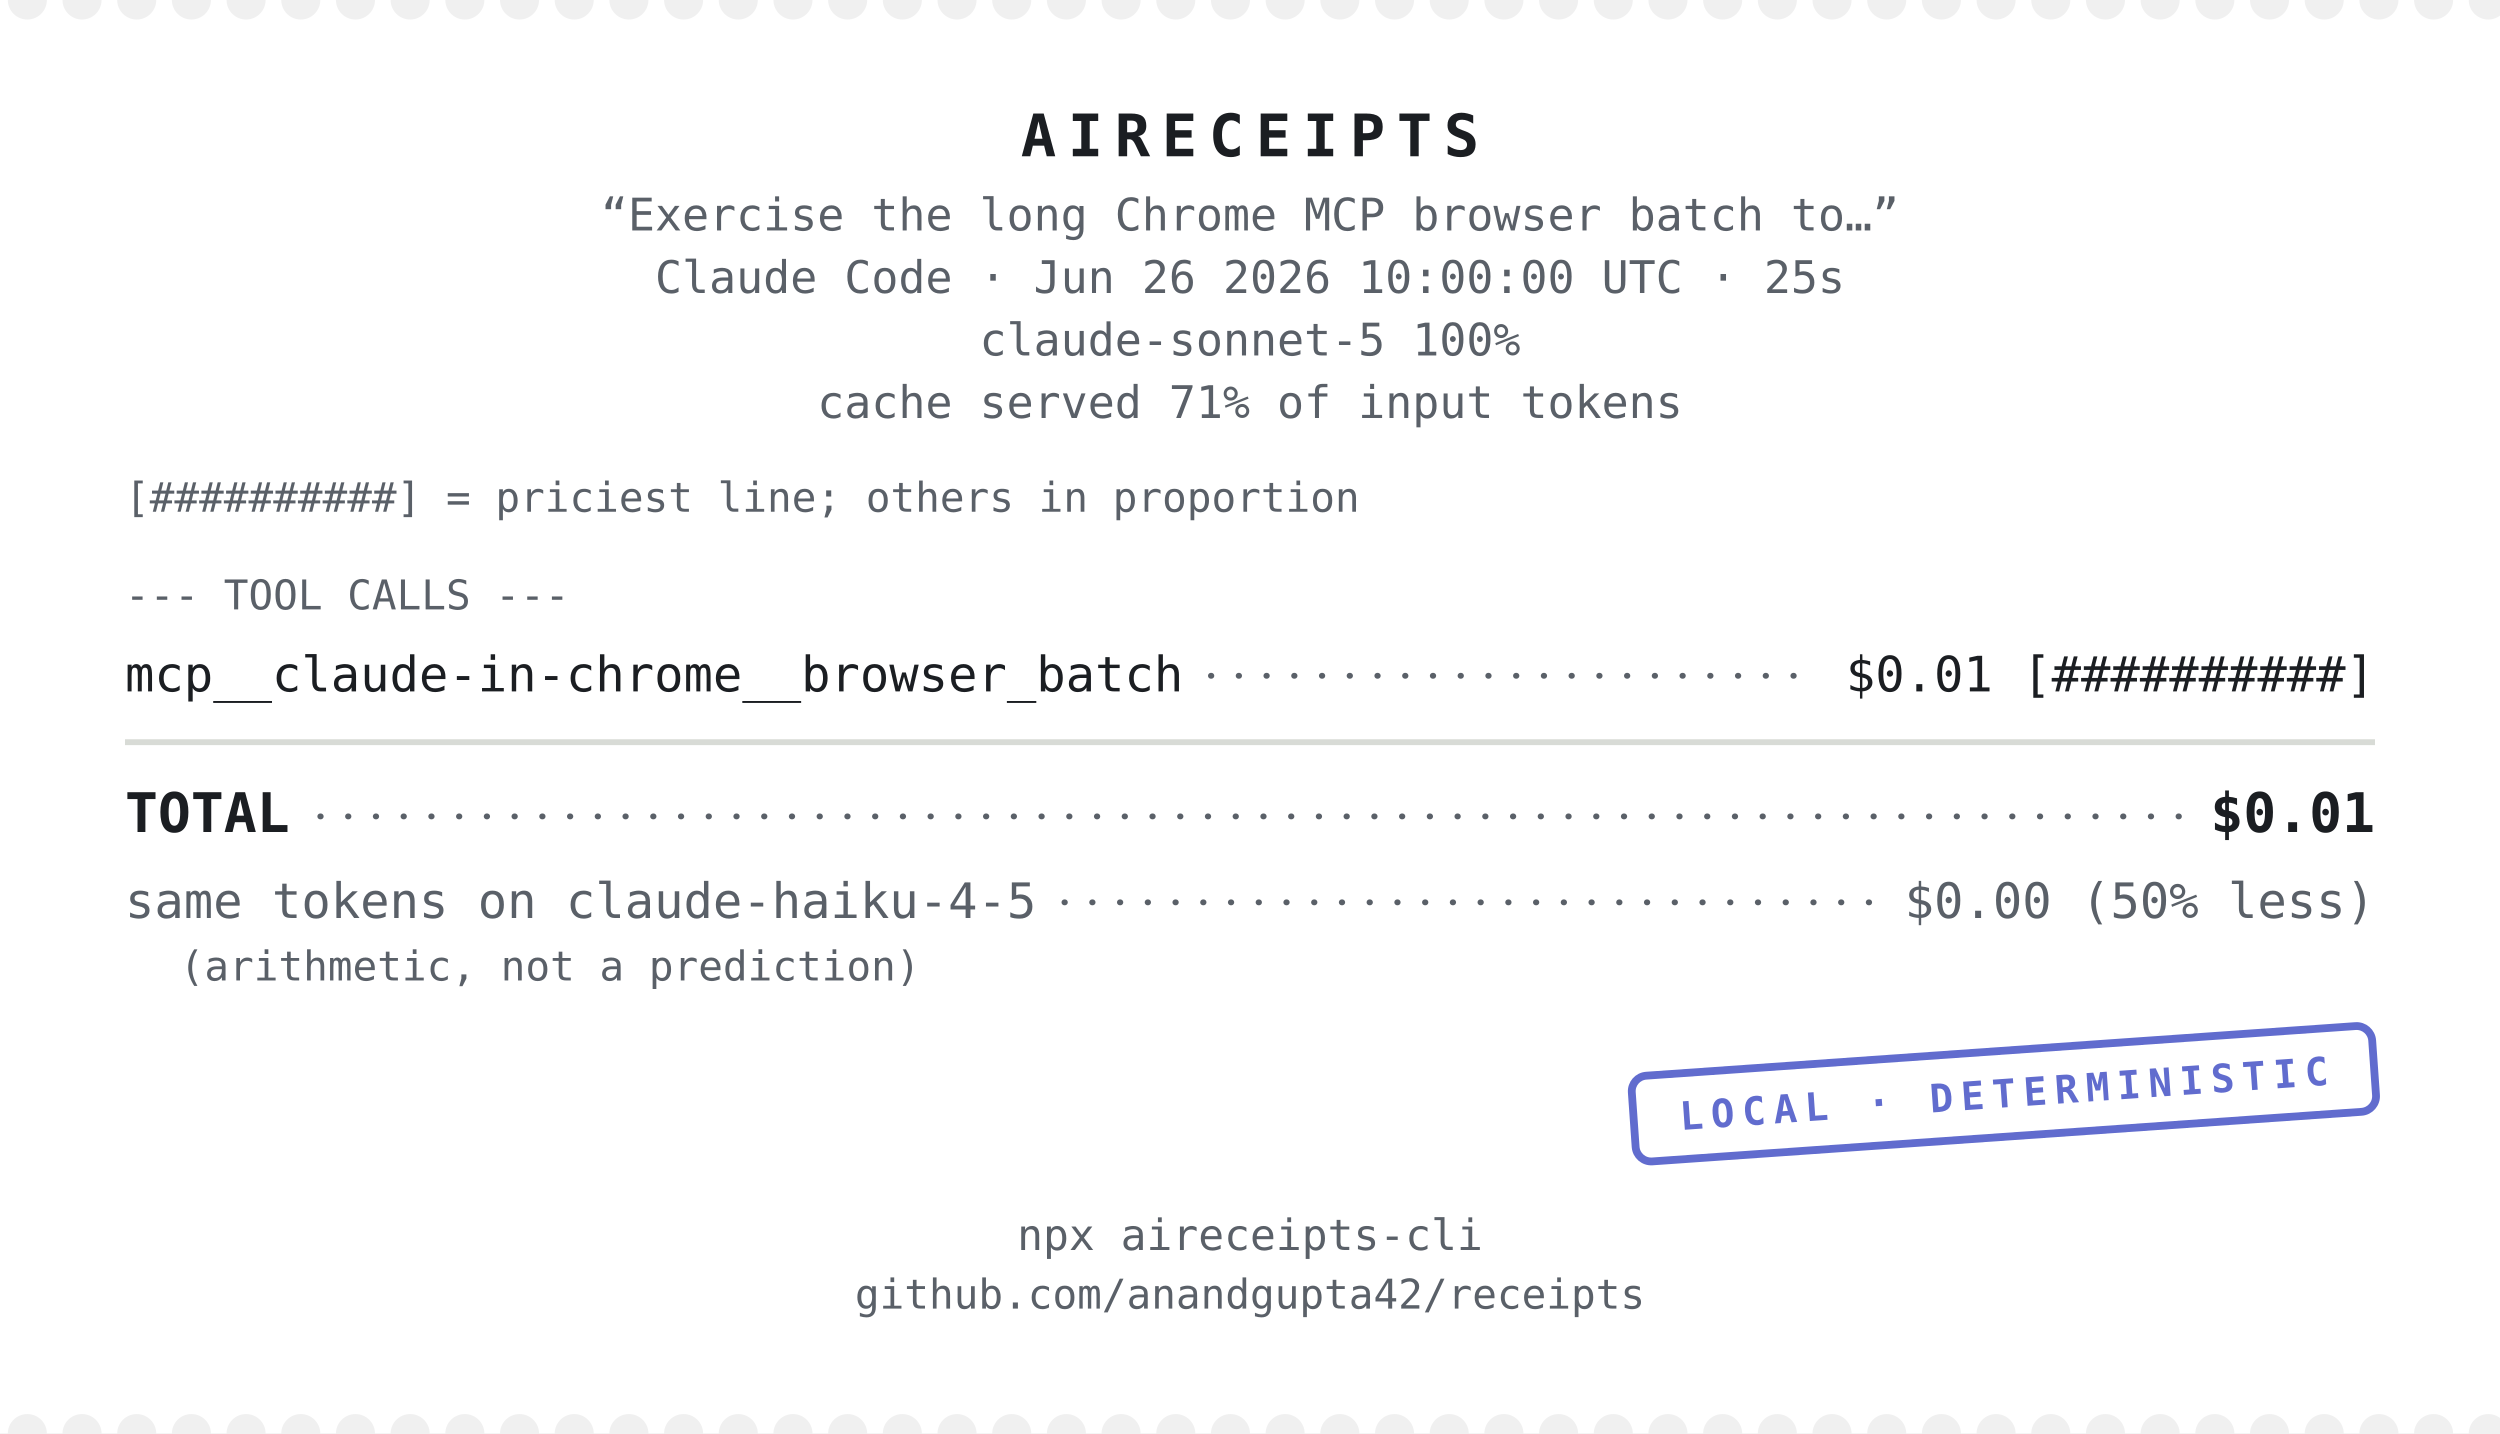
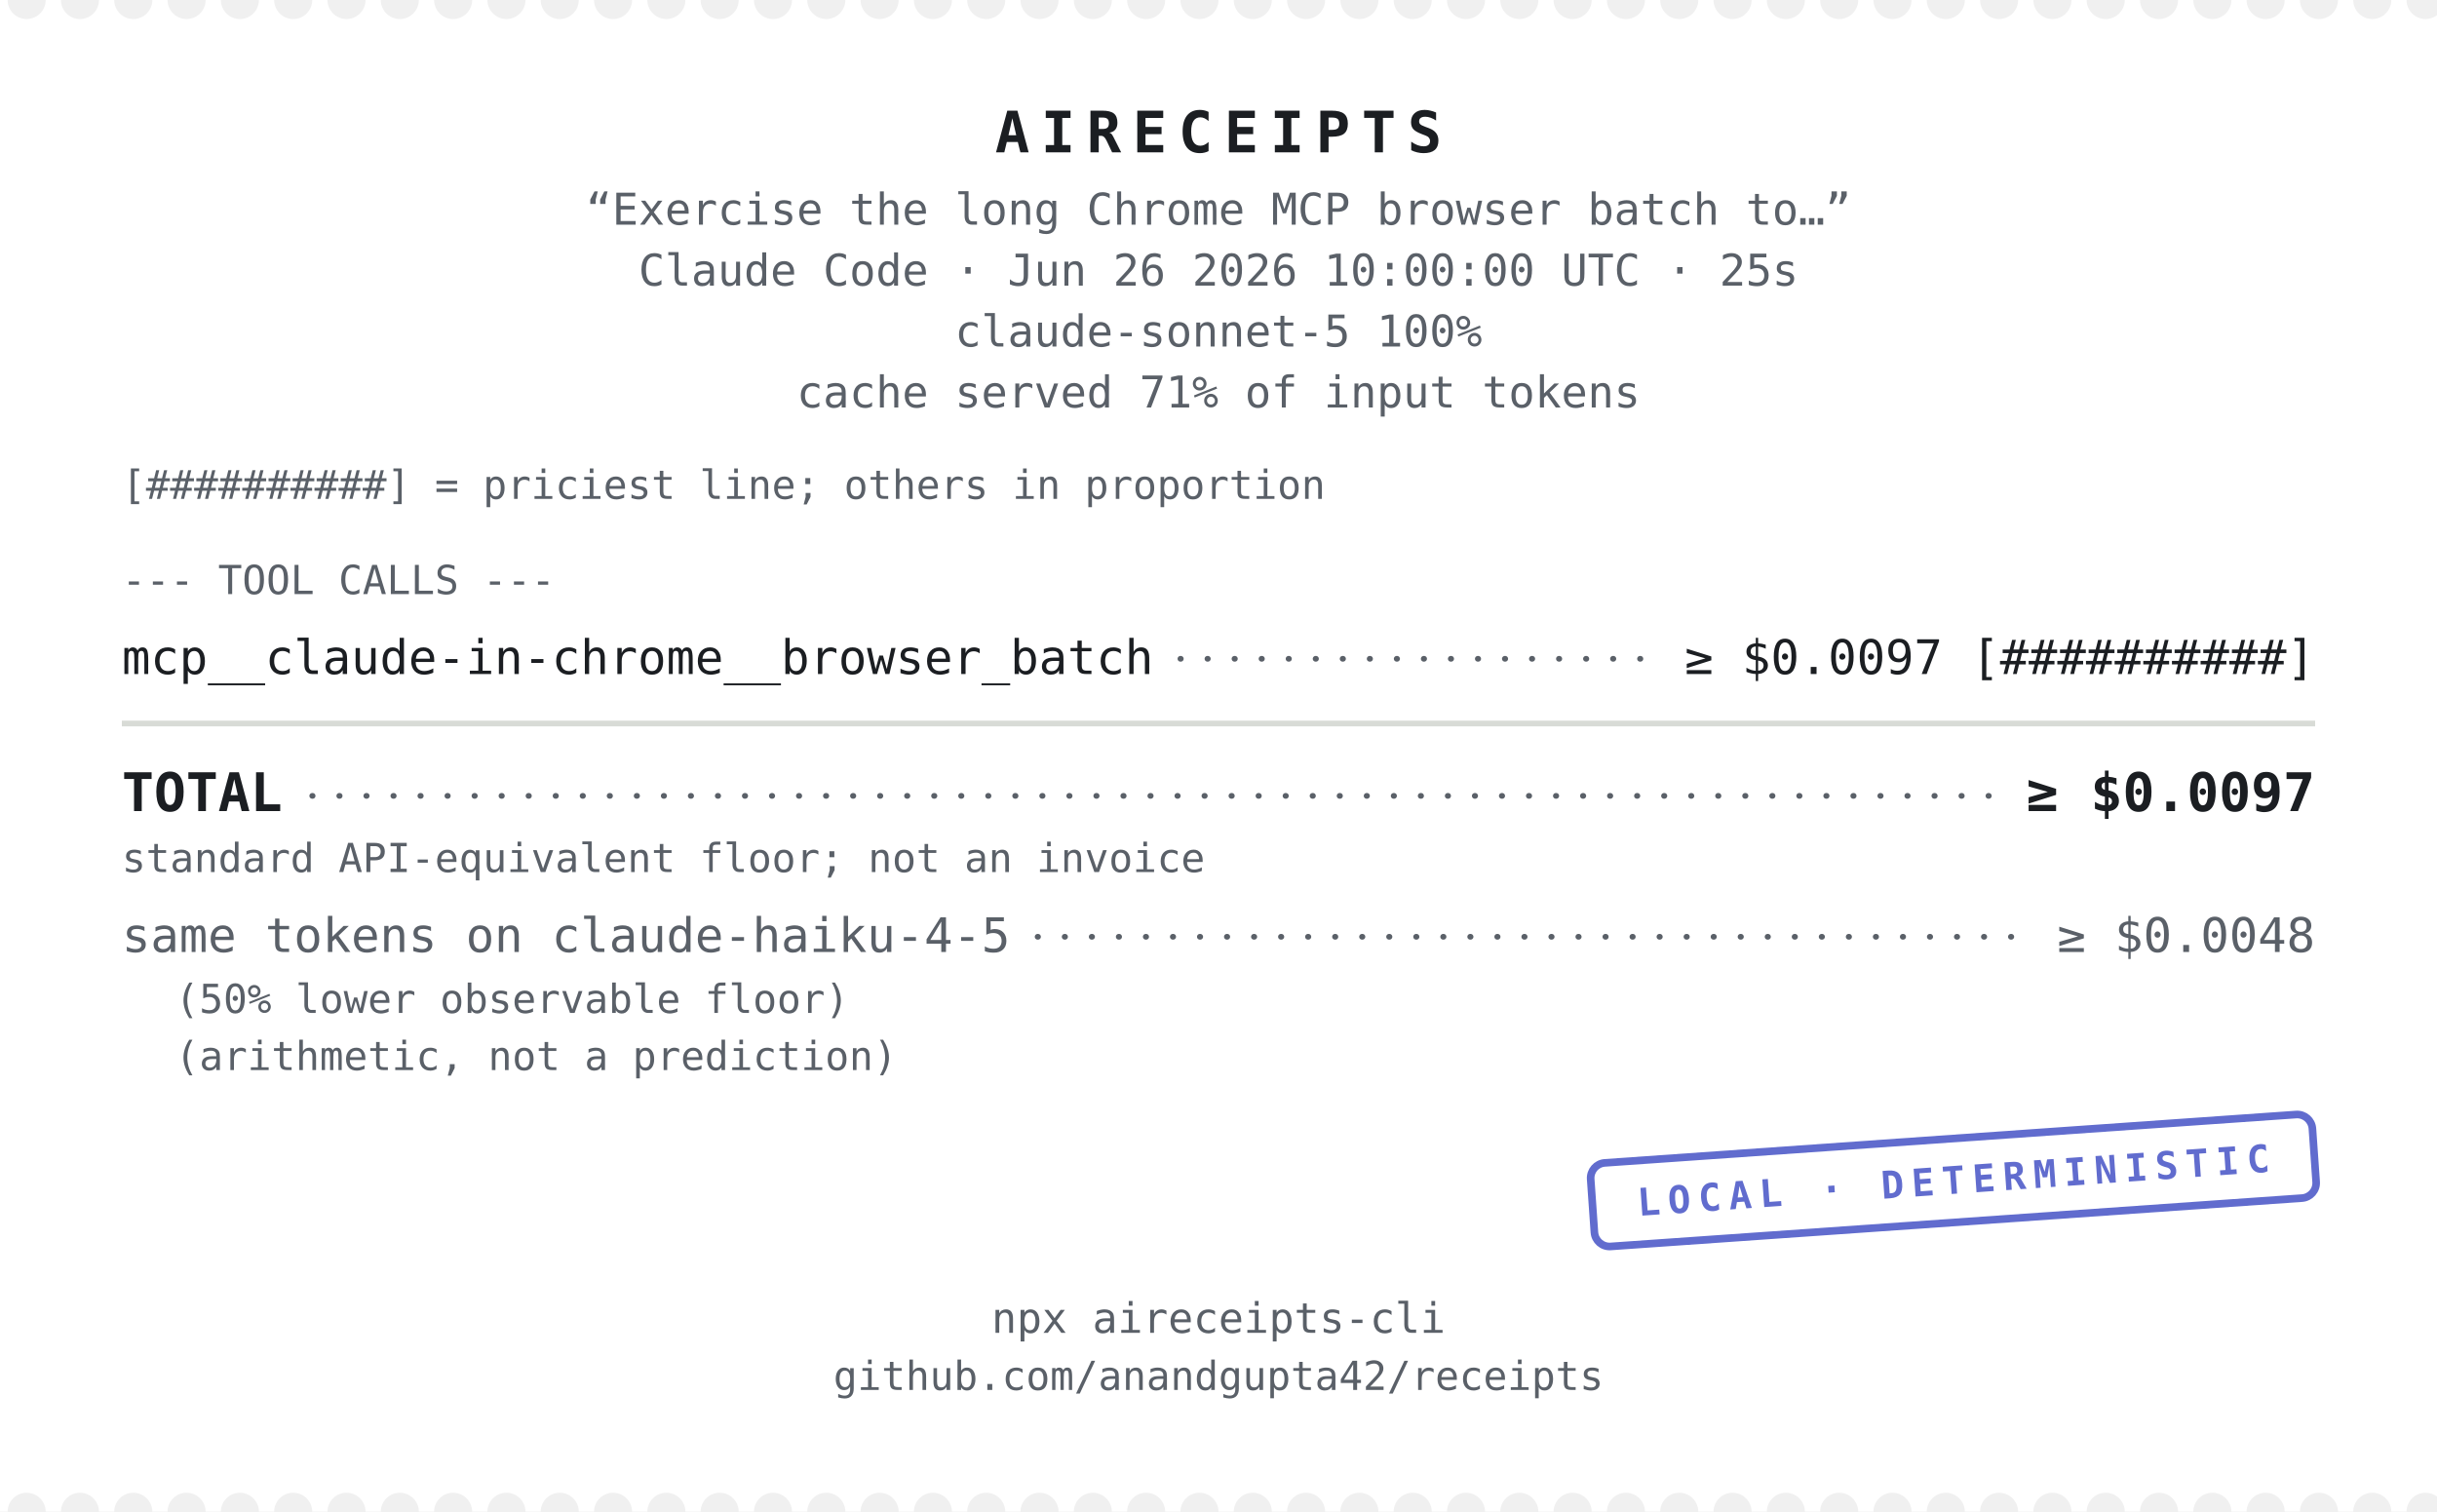
- <svg xmlns="http://www.w3.org/2000/svg" width="640" height="367" viewBox="0 0 640 367" font-family="&quot;SF Mono&quot;,&quot;Cascadia Code&quot;,&quot;JetBrains Mono&quot;,Menlo,Consolas,monospace" role="img" aria-label="aireceipts cost receipt">
+ <svg xmlns="http://www.w3.org/2000/svg" width="640" height="397" viewBox="0 0 640 397" font-family="&quot;SF Mono&quot;,&quot;Cascadia Code&quot;,&quot;JetBrains Mono&quot;,Menlo,Consolas,monospace" role="img" aria-label="aireceipts cost receipt">
  <g transform="translate(0 0)">
    <defs>
-       <mask id="perf-0" maskUnits="userSpaceOnUse" x="-5" y="-5" width="650" height="377">
-         <rect x="0" y="0" width="640" height="367" fill="#FFFFFF" />
+       <mask id="perf-0" maskUnits="userSpaceOnUse" x="-5" y="-5" width="650" height="407">
+         <rect x="0" y="0" width="640" height="397" fill="#FFFFFF" />
        <g class="perf-top">
          <circle cx="7" cy="0" r="5" fill="#000000" />
          <circle cx="21" cy="0" r="5" fill="#000000" />
          <circle cx="35" cy="0" r="5" fill="#000000" />
          <circle cx="49" cy="0" r="5" fill="#000000" />
          <circle cx="63" cy="0" r="5" fill="#000000" />
          <circle cx="77" cy="0" r="5" fill="#000000" />
          <circle cx="91" cy="0" r="5" fill="#000000" />
          <circle cx="105" cy="0" r="5" fill="#000000" />
          <circle cx="119" cy="0" r="5" fill="#000000" />
          <circle cx="133" cy="0" r="5" fill="#000000" />
          <circle cx="147" cy="0" r="5" fill="#000000" />
          <circle cx="161" cy="0" r="5" fill="#000000" />
          <circle cx="175" cy="0" r="5" fill="#000000" />
          <circle cx="189" cy="0" r="5" fill="#000000" />
          <circle cx="203" cy="0" r="5" fill="#000000" />
          <circle cx="217" cy="0" r="5" fill="#000000" />
          <circle cx="231" cy="0" r="5" fill="#000000" />
          <circle cx="245" cy="0" r="5" fill="#000000" />
          <circle cx="259" cy="0" r="5" fill="#000000" />
          <circle cx="273" cy="0" r="5" fill="#000000" />
          <circle cx="287" cy="0" r="5" fill="#000000" />
          <circle cx="301" cy="0" r="5" fill="#000000" />
          <circle cx="315" cy="0" r="5" fill="#000000" />
          <circle cx="329" cy="0" r="5" fill="#000000" />
          <circle cx="343" cy="0" r="5" fill="#000000" />
          <circle cx="357" cy="0" r="5" fill="#000000" />
          <circle cx="371" cy="0" r="5" fill="#000000" />
          <circle cx="385" cy="0" r="5" fill="#000000" />
          <circle cx="399" cy="0" r="5" fill="#000000" />
          <circle cx="413" cy="0" r="5" fill="#000000" />
          <circle cx="427" cy="0" r="5" fill="#000000" />
          <circle cx="441" cy="0" r="5" fill="#000000" />
          <circle cx="455" cy="0" r="5" fill="#000000" />
          <circle cx="469" cy="0" r="5" fill="#000000" />
          <circle cx="483" cy="0" r="5" fill="#000000" />
          <circle cx="497" cy="0" r="5" fill="#000000" />
          <circle cx="511" cy="0" r="5" fill="#000000" />
          <circle cx="525" cy="0" r="5" fill="#000000" />
          <circle cx="539" cy="0" r="5" fill="#000000" />
          <circle cx="553" cy="0" r="5" fill="#000000" />
          <circle cx="567" cy="0" r="5" fill="#000000" />
          <circle cx="581" cy="0" r="5" fill="#000000" />
          <circle cx="595" cy="0" r="5" fill="#000000" />
          <circle cx="609" cy="0" r="5" fill="#000000" />
          <circle cx="623" cy="0" r="5" fill="#000000" />
          <circle cx="637" cy="0" r="5" fill="#000000" />
        </g>
        <g class="perf-bottom">
-           <circle cx="7" cy="367" r="5" fill="#000000" />
-           <circle cx="21" cy="367" r="5" fill="#000000" />
-           <circle cx="35" cy="367" r="5" fill="#000000" />
-           <circle cx="49" cy="367" r="5" fill="#000000" />
-           <circle cx="63" cy="367" r="5" fill="#000000" />
-           <circle cx="77" cy="367" r="5" fill="#000000" />
-           <circle cx="91" cy="367" r="5" fill="#000000" />
-           <circle cx="105" cy="367" r="5" fill="#000000" />
-           <circle cx="119" cy="367" r="5" fill="#000000" />
-           <circle cx="133" cy="367" r="5" fill="#000000" />
-           <circle cx="147" cy="367" r="5" fill="#000000" />
-           <circle cx="161" cy="367" r="5" fill="#000000" />
-           <circle cx="175" cy="367" r="5" fill="#000000" />
-           <circle cx="189" cy="367" r="5" fill="#000000" />
-           <circle cx="203" cy="367" r="5" fill="#000000" />
-           <circle cx="217" cy="367" r="5" fill="#000000" />
-           <circle cx="231" cy="367" r="5" fill="#000000" />
-           <circle cx="245" cy="367" r="5" fill="#000000" />
-           <circle cx="259" cy="367" r="5" fill="#000000" />
-           <circle cx="273" cy="367" r="5" fill="#000000" />
-           <circle cx="287" cy="367" r="5" fill="#000000" />
-           <circle cx="301" cy="367" r="5" fill="#000000" />
-           <circle cx="315" cy="367" r="5" fill="#000000" />
-           <circle cx="329" cy="367" r="5" fill="#000000" />
-           <circle cx="343" cy="367" r="5" fill="#000000" />
-           <circle cx="357" cy="367" r="5" fill="#000000" />
-           <circle cx="371" cy="367" r="5" fill="#000000" />
-           <circle cx="385" cy="367" r="5" fill="#000000" />
-           <circle cx="399" cy="367" r="5" fill="#000000" />
-           <circle cx="413" cy="367" r="5" fill="#000000" />
-           <circle cx="427" cy="367" r="5" fill="#000000" />
-           <circle cx="441" cy="367" r="5" fill="#000000" />
-           <circle cx="455" cy="367" r="5" fill="#000000" />
-           <circle cx="469" cy="367" r="5" fill="#000000" />
-           <circle cx="483" cy="367" r="5" fill="#000000" />
-           <circle cx="497" cy="367" r="5" fill="#000000" />
-           <circle cx="511" cy="367" r="5" fill="#000000" />
-           <circle cx="525" cy="367" r="5" fill="#000000" />
-           <circle cx="539" cy="367" r="5" fill="#000000" />
-           <circle cx="553" cy="367" r="5" fill="#000000" />
-           <circle cx="567" cy="367" r="5" fill="#000000" />
-           <circle cx="581" cy="367" r="5" fill="#000000" />
-           <circle cx="595" cy="367" r="5" fill="#000000" />
-           <circle cx="609" cy="367" r="5" fill="#000000" />
-           <circle cx="623" cy="367" r="5" fill="#000000" />
-           <circle cx="637" cy="367" r="5" fill="#000000" />
+           <circle cx="7" cy="397" r="5" fill="#000000" />
+           <circle cx="21" cy="397" r="5" fill="#000000" />
+           <circle cx="35" cy="397" r="5" fill="#000000" />
+           <circle cx="49" cy="397" r="5" fill="#000000" />
+           <circle cx="63" cy="397" r="5" fill="#000000" />
+           <circle cx="77" cy="397" r="5" fill="#000000" />
+           <circle cx="91" cy="397" r="5" fill="#000000" />
+           <circle cx="105" cy="397" r="5" fill="#000000" />
+           <circle cx="119" cy="397" r="5" fill="#000000" />
+           <circle cx="133" cy="397" r="5" fill="#000000" />
+           <circle cx="147" cy="397" r="5" fill="#000000" />
+           <circle cx="161" cy="397" r="5" fill="#000000" />
+           <circle cx="175" cy="397" r="5" fill="#000000" />
+           <circle cx="189" cy="397" r="5" fill="#000000" />
+           <circle cx="203" cy="397" r="5" fill="#000000" />
+           <circle cx="217" cy="397" r="5" fill="#000000" />
+           <circle cx="231" cy="397" r="5" fill="#000000" />
+           <circle cx="245" cy="397" r="5" fill="#000000" />
+           <circle cx="259" cy="397" r="5" fill="#000000" />
+           <circle cx="273" cy="397" r="5" fill="#000000" />
+           <circle cx="287" cy="397" r="5" fill="#000000" />
+           <circle cx="301" cy="397" r="5" fill="#000000" />
+           <circle cx="315" cy="397" r="5" fill="#000000" />
+           <circle cx="329" cy="397" r="5" fill="#000000" />
+           <circle cx="343" cy="397" r="5" fill="#000000" />
+           <circle cx="357" cy="397" r="5" fill="#000000" />
+           <circle cx="371" cy="397" r="5" fill="#000000" />
+           <circle cx="385" cy="397" r="5" fill="#000000" />
+           <circle cx="399" cy="397" r="5" fill="#000000" />
+           <circle cx="413" cy="397" r="5" fill="#000000" />
+           <circle cx="427" cy="397" r="5" fill="#000000" />
+           <circle cx="441" cy="397" r="5" fill="#000000" />
+           <circle cx="455" cy="397" r="5" fill="#000000" />
+           <circle cx="469" cy="397" r="5" fill="#000000" />
+           <circle cx="483" cy="397" r="5" fill="#000000" />
+           <circle cx="497" cy="397" r="5" fill="#000000" />
+           <circle cx="511" cy="397" r="5" fill="#000000" />
+           <circle cx="525" cy="397" r="5" fill="#000000" />
+           <circle cx="539" cy="397" r="5" fill="#000000" />
+           <circle cx="553" cy="397" r="5" fill="#000000" />
+           <circle cx="567" cy="397" r="5" fill="#000000" />
+           <circle cx="581" cy="397" r="5" fill="#000000" />
+           <circle cx="595" cy="397" r="5" fill="#000000" />
+           <circle cx="609" cy="397" r="5" fill="#000000" />
+           <circle cx="623" cy="397" r="5" fill="#000000" />
+           <circle cx="637" cy="397" r="5" fill="#000000" />
        </g>
      </mask>
    </defs>
-     <rect x="0" y="0" width="640" height="367" fill="#FFFFFF" mask="url(#perf-0)" />
+     <rect x="0" y="0" width="640" height="397" fill="#FFFFFF" mask="url(#perf-0)" />
    <text x="320" y="40" font-size="15" fill="#1B1E22" text-anchor="middle" font-weight="700" letter-spacing="3">AIRECEIPTS</text>
    <text x="320" y="59" font-size="11.5" fill="#5A6068" text-anchor="middle">“Exercise the long Chrome MCP browser batch to…”</text>
    <text x="320" y="75" font-size="11.5" fill="#5A6068" text-anchor="middle">Claude Code · Jun 26 2026 10:00:00 UTC · 25s</text>
    <text x="320" y="91" font-size="11.5" fill="#5A6068" text-anchor="middle">claude-sonnet-5 100%</text>
    <text x="320" y="107" font-size="11.5" fill="#5A6068" text-anchor="middle">cache served 71% of input tokens</text>
    <text x="32" y="131" font-size="10.5" fill="#5A6068" text-anchor="start">[##########] = priciest line; others in proportion</text>
    <text x="32" y="156" font-size="10.5" fill="#5A6068" text-anchor="start">--- TOOL CALLS ---</text>
    <text x="32" y="177" font-size="12.5" fill="#1B1E22" text-anchor="start">mcp__claude-in-chrome__browser_batch</text>
-     <text x="608" y="177" font-size="12.5" fill="#1B1E22" text-anchor="end">$0.01 [##########]</text>
-     <line x1="310" y1="173" x2="465" y2="173" stroke="#5A6068" stroke-width="1.5" stroke-linecap="round" stroke-dasharray="0.1 7" />
+     <text x="608" y="177" font-size="12.5" fill="#1B1E22" text-anchor="end">≥ $0.0097 [##########]</text>
+     <line x1="310" y1="173" x2="435" y2="173" stroke="#5A6068" stroke-width="1.5" stroke-linecap="round" stroke-dasharray="0.1 7" />
    <line x1="32" y1="190" x2="608" y2="190" stroke="#D8DBD6" stroke-width="1.5" />
    <text x="32" y="213" font-size="14" fill="#1B1E22" text-anchor="start" font-weight="700">TOTAL</text>
-     <text x="608" y="213" font-size="14" fill="#1B1E22" text-anchor="end" font-weight="700">$0.01</text>
-     <line x1="82" y1="209" x2="558" y2="209" stroke="#5A6068" stroke-width="1.5" stroke-linecap="round" stroke-dasharray="0.1 7" />
-     <text x="32" y="235" font-size="12.5" fill="#5A6068" text-anchor="start" font-weight="400">same tokens on claude-haiku-4-5</text>
-     <text x="608" y="235" font-size="12.5" fill="#5A6068" text-anchor="end" font-weight="400">$0.00 (50% less)</text>
-     <line x1="272.5" y1="231" x2="480" y2="231" stroke="#5A6068" stroke-width="1.5" stroke-linecap="round" stroke-dasharray="0.1 7" />
-     <text x="46" y="251" font-size="10.5" fill="#5A6068" text-anchor="start">(arithmetic, not a prediction)</text>
-     <g class="stamp" opacity="0.8" transform="rotate(-4 513 280)">
-       <rect x="418" y="269" width="190" height="22" rx="4" fill="none" stroke="#3947C2" stroke-width="2" />
-       <text x="513" y="283.5" font-size="10" fill="#3947C2" text-anchor="middle" font-weight="700" letter-spacing="2">LOCAL · DETERMINISTIC</text>
+     <text x="608" y="213" font-size="14" fill="#1B1E22" text-anchor="end" font-weight="700">≥ $0.0097</text>
+     <line x1="82" y1="209" x2="524.4" y2="209" stroke="#5A6068" stroke-width="1.5" stroke-linecap="round" stroke-dasharray="0.1 7" />
+     <text x="32" y="229" font-size="10.5" fill="#5A6068" text-anchor="start">standard API-equivalent floor; not an invoice</text>
+     <text x="32" y="250" font-size="12.5" fill="#5A6068" text-anchor="start" font-weight="400">same tokens on claude-haiku-4-5</text>
+     <text x="608" y="250" font-size="12.5" fill="#5A6068" text-anchor="end" font-weight="400">≥ $0.0048</text>
+     <line x1="272.5" y1="246" x2="532.5" y2="246" stroke="#5A6068" stroke-width="1.5" stroke-linecap="round" stroke-dasharray="0.1 7" />
+     <text x="46" y="266" font-size="10.5" fill="#5A6068" text-anchor="start">(50% lower observable floor)</text>
+     <text x="46" y="281" font-size="10.5" fill="#5A6068" text-anchor="start">(arithmetic, not a prediction)</text>
+     <g class="stamp" opacity="0.8" transform="rotate(-4 513 310)">
+       <rect x="418" y="299" width="190" height="22" rx="4" fill="none" stroke="#3947C2" stroke-width="2" />
+       <text x="513" y="313.5" font-size="10" fill="#3947C2" text-anchor="middle" font-weight="700" letter-spacing="2">LOCAL · DETERMINISTIC</text>
    </g>
-     <text x="320" y="320" font-size="11" fill="#5A6068" text-anchor="middle">npx aireceipts-cli</text>
-     <text x="320" y="335" font-size="10.5" fill="#5A6068" text-anchor="middle">github.com/anandgupta42/receipts</text>
+     <text x="320" y="350" font-size="11" fill="#5A6068" text-anchor="middle">npx aireceipts-cli</text>
+     <text x="320" y="365" font-size="10.5" fill="#5A6068" text-anchor="middle">github.com/anandgupta42/receipts</text>
  </g>
</svg>
